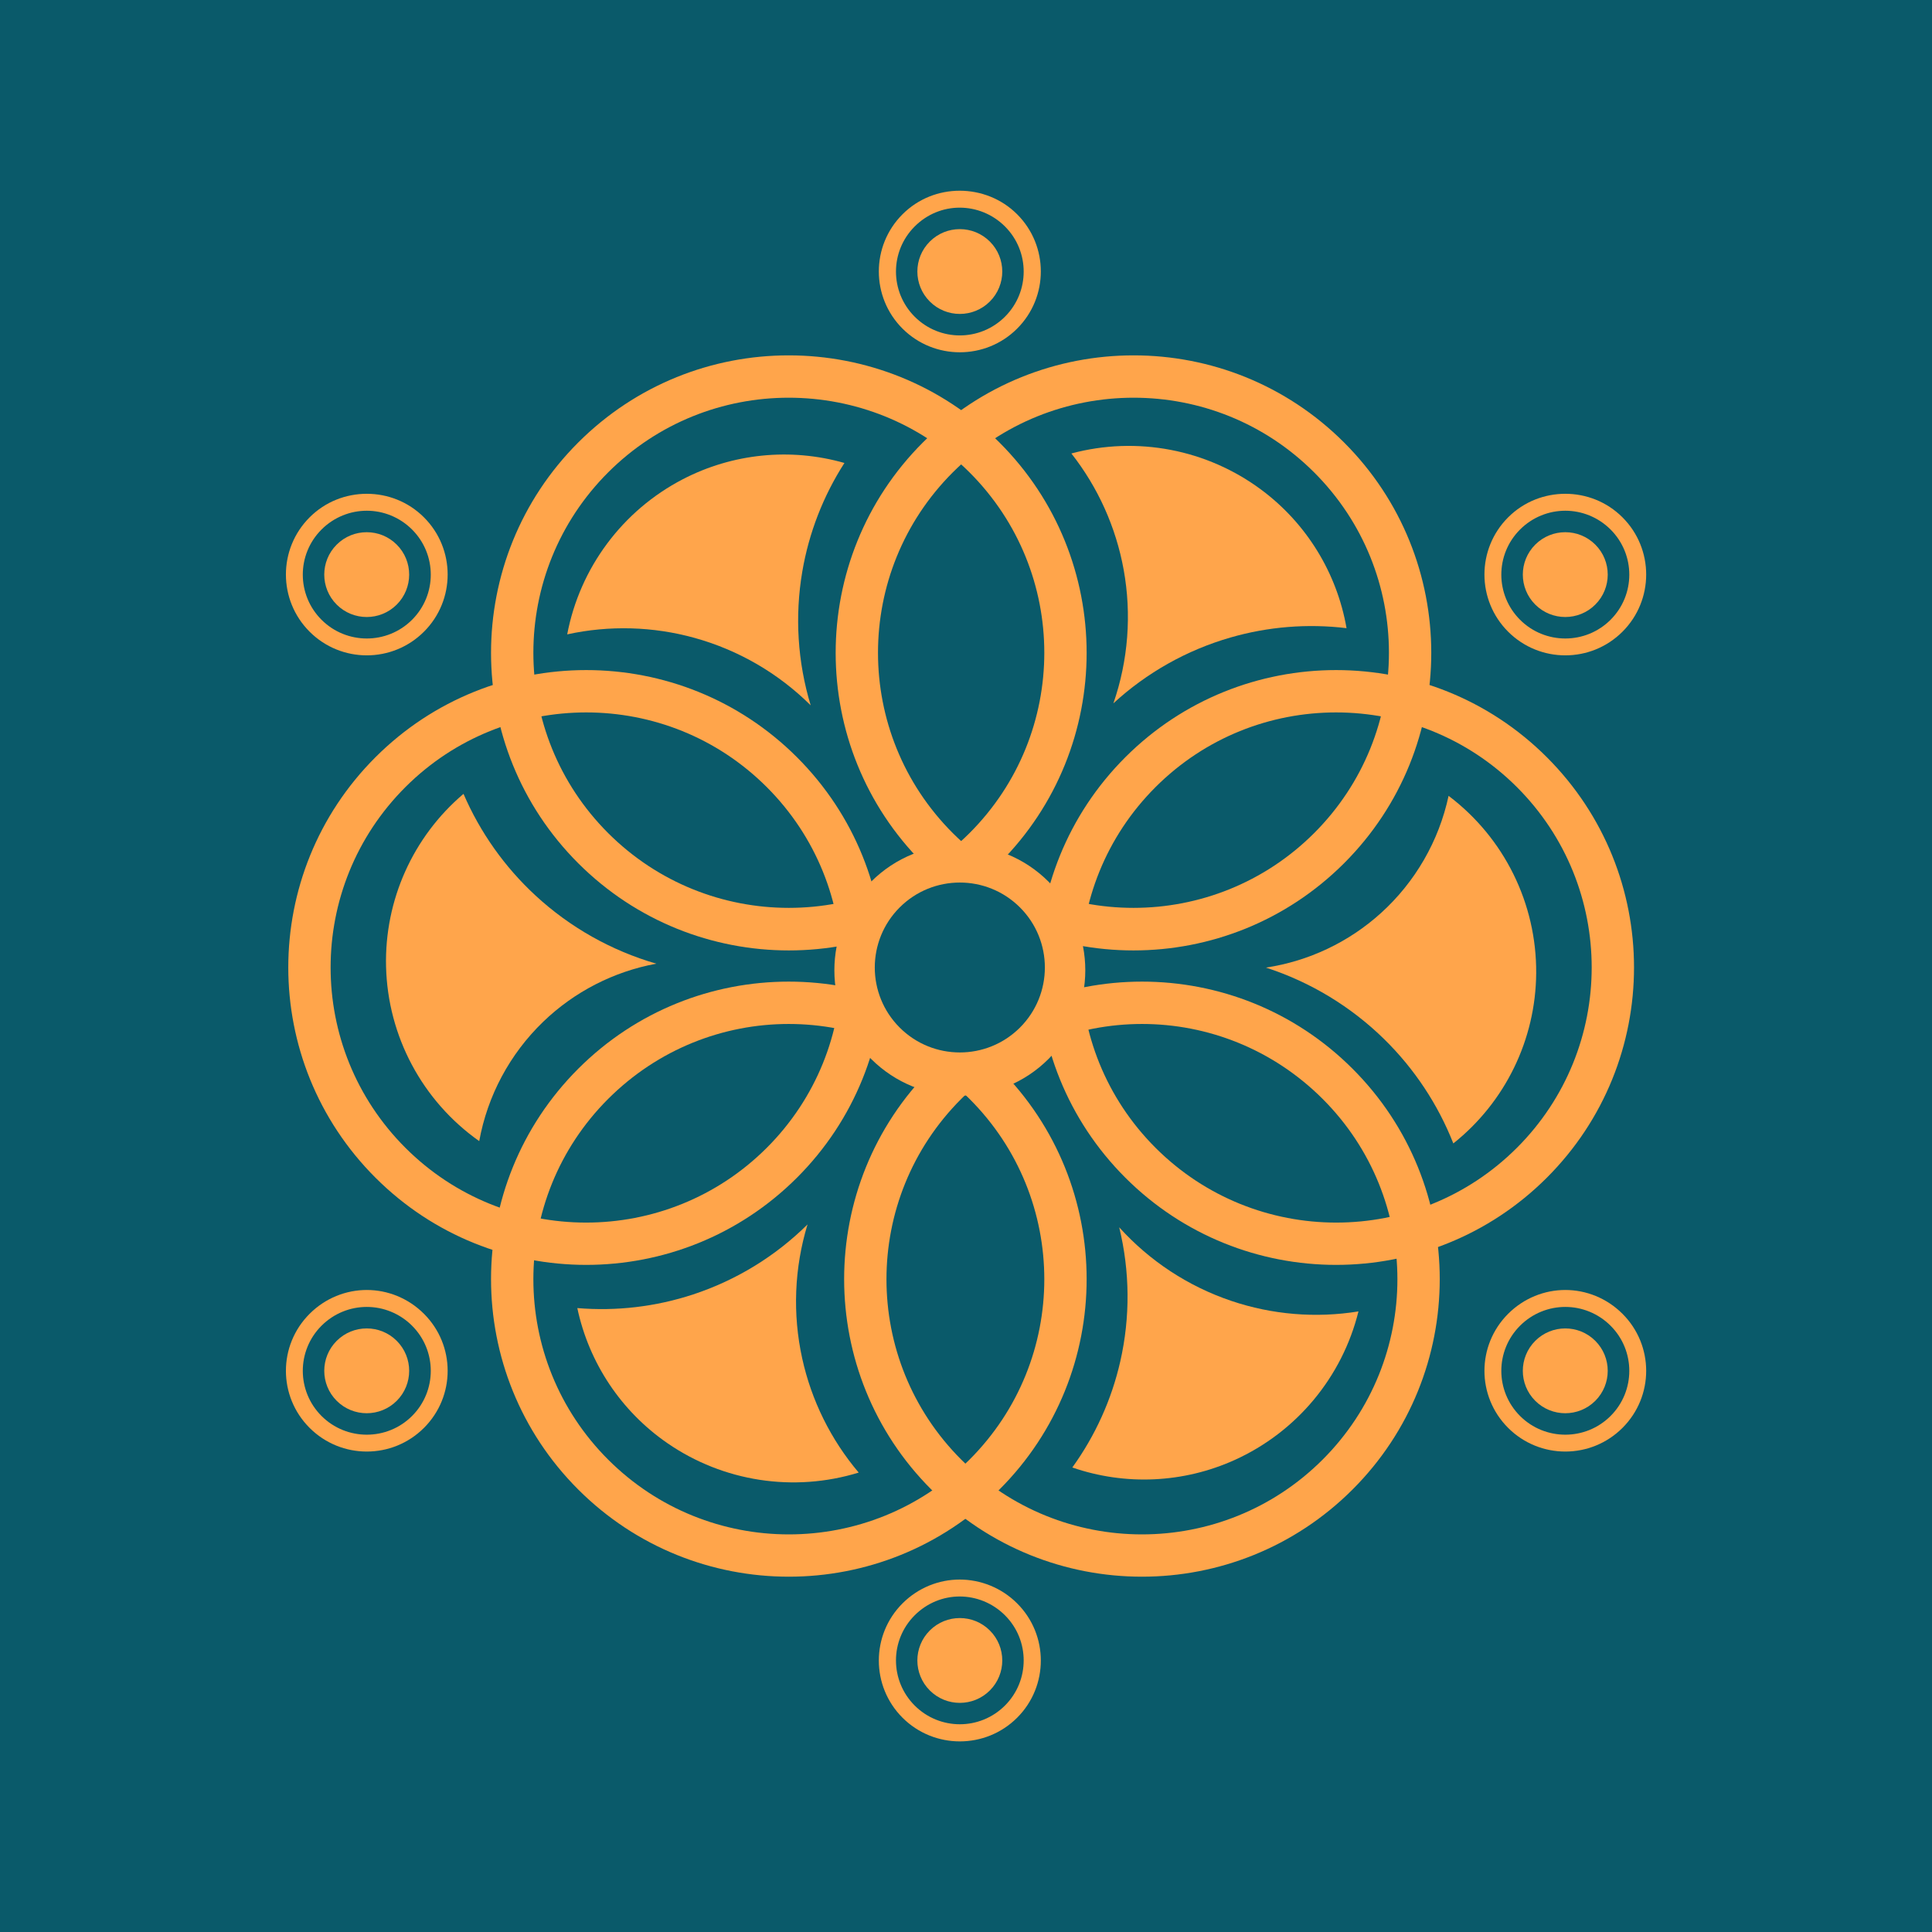
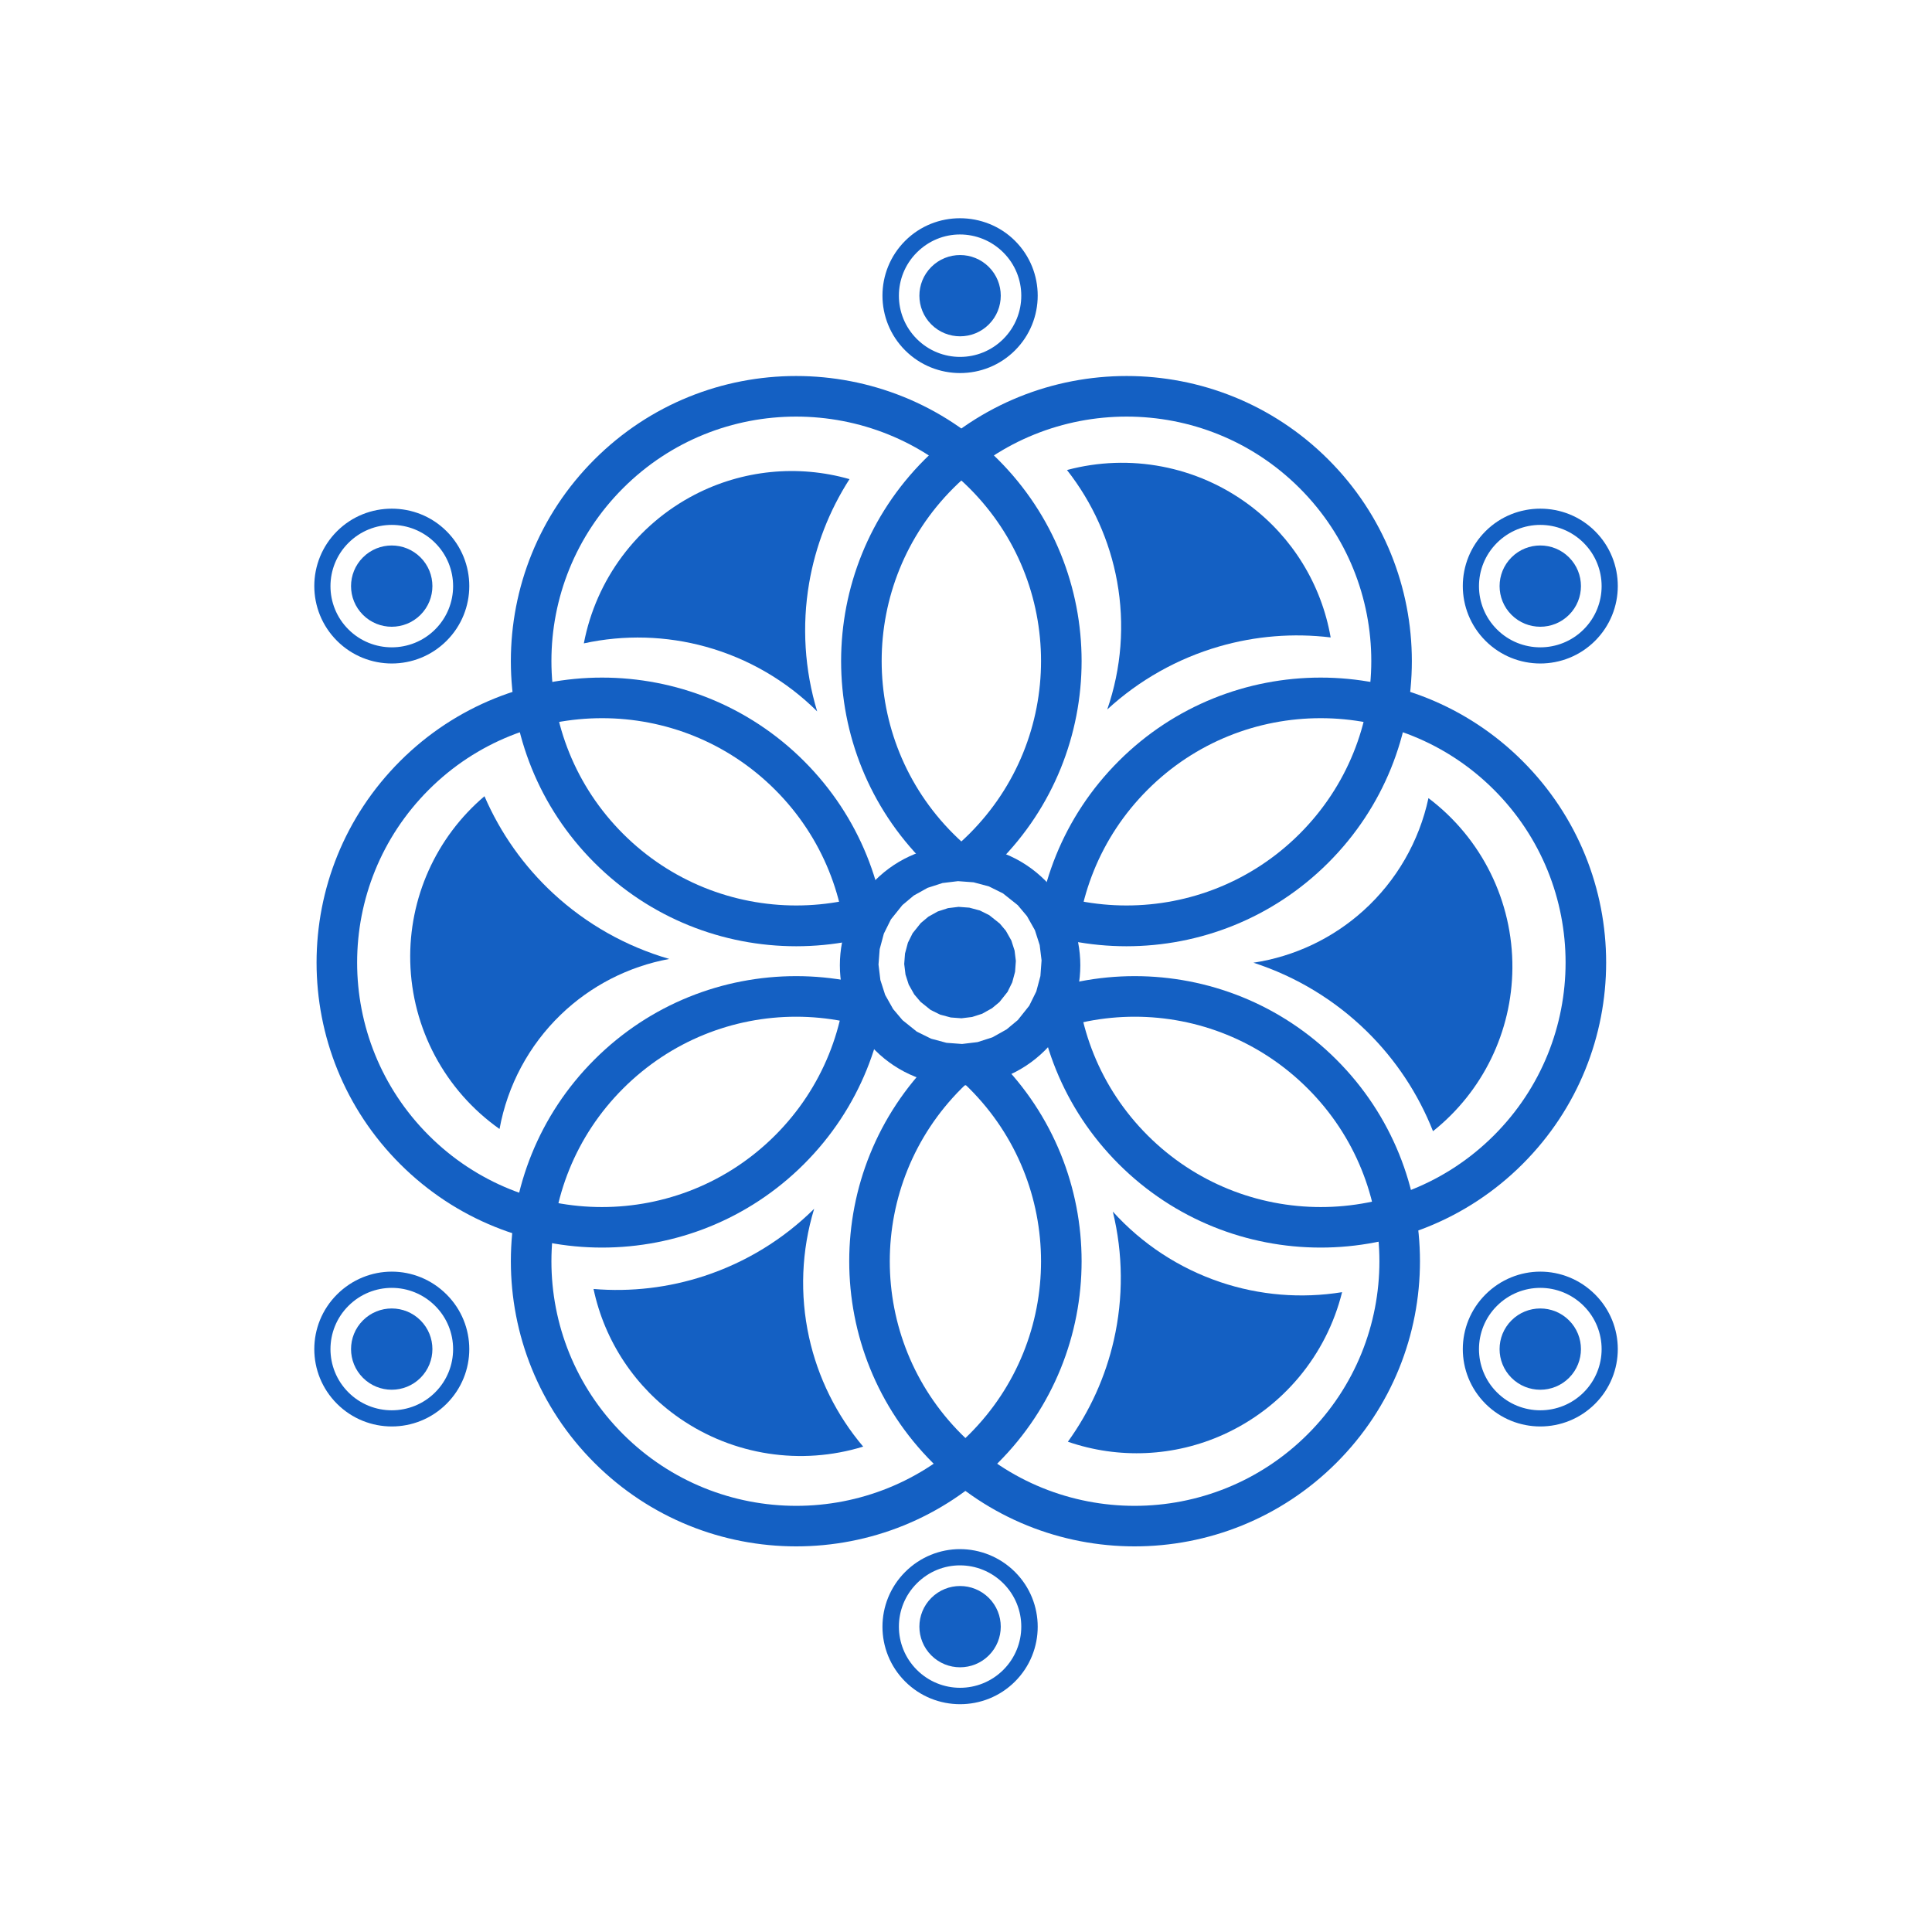
- <svg xmlns="http://www.w3.org/2000/svg" height="100%" stroke-miterlimit="10" style="fill-rule:nonzero;clip-rule:evenodd;stroke-linecap:round;stroke-linejoin:round;" version="1.1" viewBox="0 0 400 400" width="100%" xml:space="preserve">
-   <defs />
-   <clipPath id="ArtboardFrame">
-     <rect height="400" width="400" x="0" y="0" />
-   </clipPath>
-   <g clip-path="url(#ArtboardFrame)" id="Layer-1">
-     <g opacity="1">
-       <path d="M-1.77636e-14 400L400 400L400 4.79616e-14L-1.77636e-14 4.79616e-14L-1.77636e-14 400Z" fill="#0a5a6a" fill-rule="nonzero" opacity="1" stroke="none" />
-       <g opacity="1">
-         <path d="M192.505 337.574C189.072 341.001 189.071 346.561 192.505 349.991C195.937 353.418 201.501 353.42 204.936 349.991C208.367 346.561 208.369 341.003 204.936 337.574C201.503 334.145 195.938 334.143 192.505 337.574Z" fill="#ffa54b" fill-rule="nonzero" opacity="1" stroke="none" />
-         <path d="M198.695 327.03C194.41 327.03 190.128 328.695 186.858 331.962C180.317 338.497 180.316 349.102 186.858 355.637C193.399 362.169 204.046 362.17 210.587 355.637C217.128 349.102 217.129 338.497 210.587 331.962C207.317 328.696 202.98 327.03 198.695 327.03ZM198.695 330.537C202.083 330.538 205.48 331.846 208.066 334.428C213.236 339.593 213.235 347.951 208.066 353.116C202.895 358.281 194.55 358.281 189.379 353.116C184.209 347.951 184.21 339.593 189.379 334.428C191.965 331.846 195.307 330.537 198.695 330.537Z" fill="#ffa54b" fill-rule="nonzero" opacity="1" stroke="none" />
-       </g>
-       <g opacity="1">
-         <path d="M317.859 277.608C314.426 281.036 314.424 286.596 317.859 290.025C321.29 293.452 326.854 293.454 330.289 290.025C333.72 286.596 333.722 281.038 330.289 277.608C326.856 274.179 321.292 274.177 317.859 277.608Z" fill="#ffa54b" fill-rule="nonzero" opacity="1" stroke="none" />
-         <path d="M324.081 267.077C319.796 267.077 315.515 268.742 312.244 272.009C305.704 278.544 305.702 289.094 312.244 295.629C318.785 302.161 329.377 302.163 335.918 295.629C342.459 289.094 342.46 278.544 335.918 272.009C332.648 268.743 328.367 267.077 324.081 267.077ZM324.081 270.585C327.47 270.585 330.867 271.893 333.452 274.475C338.622 279.64 338.622 287.998 333.452 293.163C328.281 298.328 319.881 298.328 314.71 293.163C309.54 287.998 309.541 279.64 314.71 274.475C317.296 271.893 320.693 270.584 324.081 270.585Z" fill="#ffa54b" fill-rule="nonzero" opacity="1" stroke="none" />
-       </g>
-       <g opacity="1">
-         <path d="M198.695 39.486C194.41 39.486 190.128 41.096 186.858 44.363C180.317 50.898 180.316 61.503 186.858 68.038C193.399 74.57 204.046 74.571 210.587 68.038C217.128 61.503 217.129 50.898 210.587 44.363C207.317 41.097 202.98 39.486 198.695 39.486ZM198.695 42.993C202.083 42.993 205.48 44.302 208.066 46.884C213.236 52.049 213.235 60.407 208.066 65.572C202.895 70.737 194.55 70.736 189.379 65.572C184.209 60.407 184.21 52.049 189.379 46.884C191.965 44.301 195.307 42.993 198.695 42.993Z" fill="#ffa54b" fill-rule="nonzero" opacity="1" stroke="none" />
-         <path d="M192.506 50.01C189.073 53.439 189.071 58.997 192.506 62.426C195.937 65.853 201.503 65.855 204.936 62.426C208.367 58.999 208.369 53.439 204.936 50.01C201.503 46.583 195.939 46.581 192.506 50.01Z" fill="#ffa54b" fill-rule="nonzero" opacity="1" stroke="none" />
-       </g>
-       <g opacity="1">
-         <path d="M69.709 112.759C66.276 116.188 66.275 121.747 69.709 125.176C73.141 128.603 78.705 128.605 82.14 125.176C85.571 121.748 85.573 116.188 82.14 112.759C78.707 109.332 73.142 109.33 69.709 112.759Z" fill="#ffa54b" fill-rule="nonzero" opacity="1" stroke="none" />
-         <path d="M75.939 102.234C71.654 102.234 67.373 103.844 64.102 107.111C57.562 113.646 57.56 124.251 64.102 130.786C70.643 137.318 81.236 137.319 87.777 130.786C94.317 124.251 94.319 113.646 87.777 107.111C84.506 103.845 80.225 102.234 75.939 102.234ZM75.939 105.741C79.328 105.741 82.725 107.05 85.311 109.632C90.481 114.797 90.48 123.155 85.311 128.319C80.139 133.485 71.74 133.484 66.568 128.319C61.398 123.155 61.399 114.797 66.568 109.632C69.154 107.049 72.551 105.741 75.939 105.741Z" fill="#ffa54b" fill-rule="nonzero" opacity="1" stroke="none" />
-       </g>
-       <path d="M69.71 277.607C66.278 281.034 66.275 286.594 69.71 290.024C73.141 293.451 78.706 293.453 82.141 290.024C85.572 286.594 85.574 281.036 82.141 277.607C78.708 274.178 73.144 274.176 69.71 277.607Z" fill="#ffa54b" fill-rule="nonzero" opacity="1" stroke="none" />
-       <path d="M75.939 267.077C71.654 267.077 67.373 268.742 64.102 272.009C57.562 278.544 57.56 289.094 64.102 295.629C70.643 302.161 81.236 302.163 87.777 295.629C94.317 289.094 94.319 278.544 87.777 272.009C84.506 268.743 80.225 267.077 75.939 267.077ZM75.939 270.585C79.328 270.585 82.725 271.893 85.311 274.475C90.481 279.64 90.48 287.998 85.311 293.163C80.139 298.328 71.74 298.328 66.568 293.163C61.398 287.998 61.399 279.64 66.568 274.475C69.154 271.893 72.551 270.584 75.939 270.585Z" fill="#ffa54b" fill-rule="nonzero" opacity="1" stroke="none" />
-       <path d="M317.859 112.758C314.428 116.188 314.426 121.746 317.859 125.175C321.292 128.602 326.856 128.604 330.289 125.175C333.722 121.747 333.724 116.188 330.289 112.758C326.858 109.331 321.292 109.329 317.859 112.758Z" fill="#ffa54b" fill-rule="nonzero" opacity="1" stroke="none" />
-       <path d="M324.081 102.234C319.796 102.234 315.515 103.844 312.244 107.111C305.704 113.646 305.702 124.251 312.244 130.786C318.785 137.318 329.378 137.319 335.918 130.786C342.459 124.251 342.46 113.646 335.918 107.111C332.648 103.845 328.367 102.234 324.081 102.234ZM324.081 105.741C327.47 105.741 330.867 107.05 333.452 109.632C338.622 114.797 338.622 123.155 333.452 128.319C328.281 133.485 319.882 133.484 314.71 128.319C309.54 123.155 309.541 114.797 314.71 109.632C317.296 107.049 320.693 105.741 324.081 105.741Z" fill="#ffa54b" fill-rule="nonzero" opacity="1" stroke="none" />
-       <path d="M192.506 194.099C189.075 197.529 189.073 203.087 192.506 206.518C195.939 209.945 201.505 209.947 204.938 206.518C208.369 203.089 208.371 197.529 204.938 194.099C201.505 190.672 195.939 190.67 192.506 194.099Z" fill="#ffa54b" fill-rule="nonzero" opacity="1" stroke="none" />
-       <path d="M95.963 164.36C85.489 173.251 79.597 186.392 79.928 200.117C80.279 214.533 87.431 227.934 99.219 236.258C100.931 226.841 105.56 218.201 112.453 211.554C118.91 205.328 127.061 201.143 135.888 199.519C126.577 196.828 118.021 192.006 110.901 185.436C104.501 179.532 99.412 172.351 95.963 164.36Z" fill="#ffa54b" fill-rule="nonzero" opacity="1" stroke="none" />
-       <path d="M300.898 236.734C311.646 228.178 317.951 215.23 318.051 201.502C318.157 187.082 311.432 173.461 299.914 164.771C297.907 174.128 293.006 182.618 285.907 189.043C279.255 195.063 270.975 198.99 262.103 200.332C271.324 203.318 279.721 208.406 286.632 215.197C292.842 221.301 297.702 228.637 300.898 236.734Z" fill="#ffa54b" fill-rule="nonzero" opacity="1" stroke="none" />
-       <path d="M174.83 95.853C163.651 92.661 151.674 93.869 141.36 99.226C128.883 105.707 120.066 117.54 117.433 131.338C126.158 129.434 135.217 129.687 143.823 132.076C152.895 134.594 161.167 139.4 167.844 146.033C165.125 137.058 164.531 127.573 166.108 118.328C167.474 110.327 170.44 102.683 174.83 95.853Z" fill="#ffa54b" fill-rule="nonzero" opacity="1" stroke="none" />
-       <path d="M278.786 130.055C276.796 118.613 270.495 108.368 261.175 101.425C249.904 93.025 235.401 90.247 221.819 93.886C227.333 100.904 231.048 109.161 232.641 117.939C234.321 127.194 233.59 136.726 230.518 145.617C237.424 139.265 245.713 134.601 254.732 131.997C262.537 129.741 270.718 129.08 278.786 130.055Z" fill="#ffa54b" fill-rule="nonzero" opacity="1" stroke="none" />
-       <path d="M222.012 303.827C233 307.62 245.025 307.068 255.615 302.278C268.427 296.485 277.874 285.148 281.255 271.514C272.439 272.941 263.407 272.196 254.946 269.342C246.024 266.335 238.024 261.085 231.719 254.1C233.947 263.21 234.022 272.714 231.943 281.859C230.145 289.773 226.766 297.244 222.012 303.827Z" fill="#ffa54b" fill-rule="nonzero" opacity="1" stroke="none" />
-       <path d="M119.528 270.824C121.936 282.186 128.61 292.193 138.178 298.791C149.75 306.771 164.344 309.015 177.784 304.883C172.016 298.071 168 289.956 166.087 281.242C164.068 272.055 164.448 262.503 167.192 253.504C160.525 260.107 152.411 265.069 143.493 268.003C135.776 270.543 127.626 271.502 119.528 270.824Z" fill="#ffa54b" fill-rule="nonzero" opacity="1" stroke="none" />
-       <path d="M121.37 138.732C105.59 138.732 89.788 144.735 77.748 156.762C53.665 180.817 53.665 219.785 77.748 243.841C101.828 267.895 140.912 267.895 164.992 243.841C189.075 219.785 189.075 180.817 164.992 156.762C152.952 144.735 137.15 138.732 121.37 138.732ZM121.37 147.5C134.907 147.5 148.417 152.637 158.745 162.954C179.398 183.585 179.398 217.018 158.745 237.649C138.088 258.282 104.597 258.282 83.941 237.649C63.287 217.018 63.287 183.585 83.941 162.954C94.269 152.637 107.833 147.5 121.37 147.5Z" fill="#ffa54b" fill-rule="nonzero" opacity="1" stroke="none" />
-       <path d="M276.623 138.732C260.843 138.732 245.041 144.735 233.001 156.762C208.918 180.817 208.918 219.785 233.001 243.841C257.081 267.895 296.165 267.895 320.245 243.841C344.328 219.785 344.328 180.817 320.245 156.762C308.205 144.735 292.403 138.732 276.623 138.732ZM276.623 147.5C290.16 147.5 303.724 152.637 314.053 162.954C334.706 183.585 334.706 217.018 314.053 237.649C293.396 258.282 259.905 258.282 239.248 237.649C218.595 217.018 218.595 183.585 239.248 162.954C249.576 152.637 263.086 147.5 276.623 147.5Z" fill="#ffa54b" fill-rule="nonzero" opacity="1" stroke="none" />
-       <path d="M234.7 73.573C218.92 73.573 203.118 79.576 191.078 91.602C166.995 115.658 166.995 154.681 191.078 178.737C215.157 202.79 254.187 202.79 278.267 178.737C302.35 154.681 302.35 115.658 278.267 91.602C266.227 79.576 250.479 73.573 234.7 73.573ZM234.7 82.341C248.237 82.341 261.746 87.478 272.074 97.795C292.728 118.426 292.728 151.859 272.074 172.49C251.418 193.123 217.927 193.123 197.27 172.49C176.617 151.859 176.617 118.426 197.27 97.795C207.598 87.478 221.163 82.341 234.7 82.341Z" fill="#ffa54b" fill-rule="nonzero" opacity="1" stroke="none" />
-       <path d="M163.293 73.573C147.514 73.573 131.766 79.576 119.726 91.602C95.643 115.658 95.643 154.681 119.726 178.737C143.806 202.79 182.836 202.79 206.915 178.737C230.998 154.681 230.998 115.658 206.915 91.602C194.875 79.576 179.073 73.573 163.293 73.573ZM163.293 82.341C176.831 82.341 190.395 87.478 200.723 97.795C221.376 118.426 221.376 151.859 200.723 172.49C180.066 193.123 146.575 193.123 125.919 172.49C105.265 151.859 105.265 118.426 125.919 97.795C136.247 87.478 149.756 82.341 163.293 82.341Z" fill="#ffa54b" fill-rule="nonzero" opacity="1" stroke="none" />
-       <path d="M236.453 203.233C220.674 203.233 204.871 209.236 192.831 221.263C168.749 245.319 168.749 284.342 192.831 308.398C216.911 332.451 255.941 332.451 280.021 308.398C304.103 284.342 304.103 245.319 280.021 221.263C267.981 209.236 252.233 203.233 236.453 203.233ZM236.453 212.002C249.991 212.002 263.5 217.194 273.828 227.51C294.482 248.141 294.482 281.574 273.828 302.205C253.172 322.839 219.68 322.839 199.024 302.205C178.37 281.574 178.37 248.141 199.024 227.51C209.352 217.194 222.916 212.002 236.453 212.002Z" fill="#ffa54b" fill-rule="nonzero" opacity="1" stroke="none" />
-       <path d="M163.293 203.233C147.514 203.233 131.766 209.236 119.726 221.263C95.643 245.319 95.643 284.342 119.726 308.398C143.806 332.451 182.836 332.451 206.915 308.398C230.998 284.342 230.998 245.319 206.915 221.263C194.875 209.236 179.073 203.233 163.293 203.233ZM163.293 212.002C176.831 212.002 190.395 217.194 200.723 227.51C221.376 248.141 221.376 281.574 200.723 302.205C180.066 322.839 146.575 322.839 125.919 302.205C105.265 281.574 105.265 248.141 125.919 227.51C136.247 217.194 149.756 212.002 163.293 212.002Z" fill="#ffa54b" fill-rule="nonzero" opacity="1" stroke="none" />
-       <path d="M180.354 182.542C170.215 192.676 170.21 209.1 180.354 219.24C190.499 229.367 206.947 229.373 217.092 219.24C227.231 209.106 227.237 192.676 217.092 182.542C206.947 172.415 190.499 172.409 180.354 182.542Z" fill="#ffa54b" fill-rule="nonzero" opacity="1" stroke="none" />
-       <path d="M186.271 187.872C179.398 194.741 179.394 205.875 186.271 212.748C193.147 219.613 204.297 219.617 211.174 212.748C218.047 205.878 218.05 194.741 211.174 187.872C204.297 181.007 193.147 181.003 186.271 187.872Z" fill="#0a5a6a" fill-rule="nonzero" opacity="1" stroke="none" />
-     </g>
+ <svg xmlns="http://www.w3.org/2000/svg" width="400" height="400" viewBox="0 0 400 400">
+   <g id="Group-copy">
+     <path id="Path" fill="#ffffff" stroke="none" d="M -137.68 400 L 537.68 400 L 537.68 -2 L -137.68 -2 L -137.68 400 Z" />
+     <path id="path1" fill="#1460c3" stroke="none" d="M 192.818 330.833 C 189.528 334.117 189.526 339.446 192.818 342.731 C 196.105 346.016 201.437 346.018 204.73 342.731 C 208.018 339.446 208.02 334.12 204.73 330.833 C 201.439 327.548 196.109 327.544 192.818 330.833 Z" />
+     <path id="path2" fill="#1460c3" stroke="none" d="M 198.749 320.73 C 194.643 320.728 190.54 322.325 187.406 325.456 C 181.139 331.717 181.137 341.881 187.406 348.142 C 193.674 354.402 203.878 354.403 210.146 348.142 C 216.412 341.881 216.414 331.717 210.146 325.456 C 207.012 322.327 202.856 320.73 198.749 320.73 Z M 198.749 324.091 C 201.997 324.091 205.252 325.345 207.729 327.818 C 212.683 332.767 212.683 340.776 207.729 345.725 C 202.773 350.676 194.778 350.676 189.822 345.725 C 184.868 340.778 184.868 332.767 189.822 327.818 C 192.299 325.343 195.502 324.089 198.749 324.091 Z" />
+     <path id="path3" fill="#1460c3" stroke="none" d="M 312.94 273.369 C 309.65 276.655 309.648 281.982 312.94 285.269 C 316.229 288.552 321.559 288.554 324.851 285.269 C 328.14 281.982 328.142 276.656 324.851 273.369 C 321.563 270.084 316.231 270.082 312.94 273.369 Z" />
+     <path id="path4" fill="#1460c3" stroke="none" d="M 318.903 263.278 C 314.797 263.278 310.693 264.875 307.559 268.004 C 301.293 274.267 301.291 284.376 307.559 290.638 C 313.828 296.898 323.979 296.899 330.246 290.638 C 336.514 284.376 336.516 274.267 330.246 268.004 C 327.113 264.875 323.01 263.278 318.903 263.278 Z M 318.903 266.639 C 322.151 266.639 325.406 267.893 327.883 270.368 C 332.837 275.317 332.837 283.326 327.883 288.275 C 322.927 293.226 314.879 293.224 309.924 288.275 C 304.968 283.326 304.97 275.317 309.924 270.368 C 312.401 267.893 315.656 266.639 318.903 266.639 Z" />
+     <path id="path5" fill="#1460c3" stroke="none" d="M 198.749 45.184 C 194.643 45.184 190.54 46.727 187.406 49.858 C 181.139 56.12 181.137 66.282 187.406 72.544 C 193.674 78.804 203.878 78.805 210.146 72.544 C 216.412 66.282 216.414 56.12 210.146 49.858 C 207.012 46.728 202.856 45.184 198.749 45.184 Z M 198.749 48.545 C 201.997 48.545 205.252 49.799 207.729 52.274 C 212.683 57.223 212.683 65.232 207.729 70.181 C 202.773 75.131 194.778 75.13 189.822 70.181 C 184.868 65.232 184.868 57.223 189.822 52.274 C 192.299 49.799 195.502 48.545 198.749 48.545 Z" />
+     <path id="path6" fill="#1460c3" stroke="none" d="M 192.818 55.269 C 189.528 58.555 189.526 63.881 192.818 67.167 C 196.107 70.451 201.441 70.453 204.73 67.167 C 208.018 63.883 208.02 58.555 204.73 55.269 C 201.441 51.984 196.109 51.983 192.818 55.269 Z" />
+     <path id="path7" fill="#1460c3" stroke="none" d="M 75.147 115.4 C 71.856 118.686 71.855 124.012 75.147 127.298 C 78.434 130.582 83.766 130.584 87.058 127.298 C 90.346 124.014 90.348 118.686 87.058 115.4 C 83.767 112.116 78.437 112.114 75.147 115.4 Z" />
+     <path id="path8" fill="#1460c3" stroke="none" d="M 81.116 105.314 C 77.01 105.313 72.906 106.857 69.772 109.987 C 63.506 116.249 63.504 126.412 69.772 132.674 C 76.041 138.934 86.192 138.935 92.459 132.674 C 98.727 126.412 98.729 116.249 92.459 109.987 C 89.326 106.858 85.223 105.314 81.116 105.314 Z M 81.116 108.675 C 84.364 108.675 87.619 109.929 90.096 112.403 C 95.05 117.352 95.05 125.362 90.096 130.311 C 85.14 135.261 77.093 135.26 72.137 130.311 C 67.181 125.362 67.183 117.352 72.137 112.403 C 74.614 109.928 77.869 108.674 81.116 108.675 Z" />
+     <path id="path9" fill="#1460c3" stroke="none" d="M 75.148 273.369 C 71.858 276.653 71.856 281.98 75.148 285.267 C 78.435 288.551 83.767 288.552 87.059 285.267 C 90.346 281.98 90.348 276.655 87.059 273.369 C 83.769 270.082 78.437 270.081 75.148 273.369 Z" />
+     <path id="path10" fill="#1460c3" stroke="none" d="M 81.116 263.278 C 77.01 263.278 72.906 264.875 69.772 268.004 C 63.506 274.267 63.504 284.376 69.772 290.638 C 76.041 296.898 86.192 296.899 92.459 290.638 C 98.727 284.376 98.729 274.267 92.459 268.004 C 89.326 264.875 85.223 263.278 81.116 263.278 Z M 81.116 266.639 C 84.364 266.639 87.619 267.893 90.096 270.368 C 95.05 275.317 95.05 283.326 90.096 288.275 C 85.14 293.226 77.093 293.224 72.137 288.275 C 67.181 283.326 67.183 275.317 72.137 270.368 C 74.614 267.893 77.869 266.639 81.116 266.639 Z" />
+     <path id="path11" fill="#1460c3" stroke="none" d="M 312.94 115.399 C 309.653 118.685 309.652 124.011 312.94 127.297 C 316.231 130.581 321.563 130.583 324.851 127.297 C 328.142 124.013 328.143 118.685 324.851 115.399 C 321.564 112.115 316.231 112.113 312.94 115.399 Z" />
+     <path id="path12" fill="#1460c3" stroke="none" d="M 318.903 105.314 C 314.797 105.313 310.693 106.857 307.559 109.987 C 301.293 116.249 301.291 126.412 307.559 132.674 C 313.828 138.934 323.979 138.935 330.246 132.674 C 336.514 126.412 336.516 116.249 330.246 109.987 C 327.113 106.858 323.01 105.314 318.903 105.314 Z M 318.903 108.675 C 322.151 108.675 325.406 109.929 327.883 112.403 C 332.837 117.352 332.837 125.362 327.883 130.311 C 322.927 135.261 314.879 135.26 309.924 130.311 C 304.968 125.362 304.97 117.352 309.924 112.403 C 312.401 109.928 315.656 108.674 318.903 108.675 Z" />
+     <path id="path13" fill="#1460c3" stroke="none" d="M 192.818 193.345 C 189.531 196.632 189.53 201.958 192.818 205.246 C 196.109 208.53 201.443 208.532 204.733 205.246 C 208.02 201.959 208.022 196.632 204.733 193.345 C 201.443 190.062 196.109 190.06 192.818 193.345 Z" />
+     <path id="path14" fill="#1460c3" stroke="none" d="M 100.305 164.848 C 90.267 173.368 84.621 185.96 84.939 199.111 C 85.275 212.926 92.128 225.768 103.424 233.745 C 105.066 224.721 109.5 216.442 116.106 210.073 C 122.294 204.105 130.105 200.096 138.564 198.54 C 129.641 195.96 121.442 191.339 114.619 185.044 C 108.487 179.386 103.609 172.506 100.305 164.848 Z" />
+     <path id="path15" fill="#1460c3" stroke="none" d="M 296.688 234.201 C 306.988 226.002 313.029 213.595 313.125 200.438 C 313.228 186.62 306.783 173.569 295.746 165.241 C 293.821 174.208 289.125 182.343 282.322 188.5 C 275.948 194.269 268.013 198.032 259.511 199.319 C 268.347 202.179 276.395 207.056 283.016 213.563 C 288.968 219.411 293.625 226.442 296.688 234.201 Z" />
+     <path id="path16" fill="#1460c3" stroke="none" d="M 175.881 99.199 C 165.168 96.14 153.69 97.298 143.807 102.432 C 131.851 108.642 123.401 119.981 120.879 133.203 C 129.239 131.379 137.921 131.621 146.167 133.91 C 154.861 136.323 162.788 140.929 169.186 147.285 C 166.579 138.684 166.011 129.596 167.522 120.736 C 168.831 113.069 171.673 105.744 175.881 99.199 Z" />
+     <path id="path17" fill="#1460c3" stroke="none" d="M 275.498 131.973 C 273.59 121.009 267.552 111.192 258.622 104.538 C 247.822 96.489 233.924 93.827 220.909 97.314 C 226.193 104.04 229.752 111.952 231.279 120.363 C 232.889 129.232 232.188 138.366 229.244 146.887 C 235.862 140.8 243.806 136.33 252.448 133.834 C 259.928 131.673 267.767 131.039 275.498 131.973 Z" />
+     <path id="path18" fill="#1460c3" stroke="none" d="M 221.094 298.494 C 231.622 302.129 243.147 301.6 253.295 297.01 C 265.571 291.46 274.624 280.594 277.864 267.53 C 269.416 268.898 260.762 268.183 252.653 265.449 C 244.103 262.567 236.437 257.536 230.395 250.843 C 232.53 259.573 232.602 268.679 230.611 277.443 C 228.888 285.027 225.65 292.186 221.094 298.494 Z" />
+     <path id="path19" fill="#1460c3" stroke="none" d="M 122.885 266.868 C 125.194 277.757 131.589 287.346 140.757 293.669 C 151.847 301.316 165.832 303.467 178.711 299.506 C 173.184 292.979 169.335 285.202 167.502 276.853 C 165.568 268.047 165.931 258.895 168.561 250.271 C 162.172 256.598 154.398 261.354 145.851 264.165 C 138.457 266.599 130.646 267.518 122.885 266.868 Z" />
+     <path id="path20" fill="#1460c3" stroke="none" d="M 124.652 140.288 C 109.531 140.288 94.386 146.041 82.85 157.566 C 59.772 180.617 59.772 217.959 82.85 241.012 C 105.924 264.061 143.377 264.061 166.453 241.012 C 189.531 217.959 189.531 180.617 166.453 157.566 C 154.915 146.041 139.773 140.288 124.652 140.288 Z M 124.652 148.691 C 137.623 148.691 150.57 153.614 160.466 163.5 C 180.258 183.271 180.258 215.307 160.466 235.078 C 140.672 254.851 108.578 254.851 88.784 235.078 C 68.991 215.307 68.991 183.271 88.784 163.5 C 98.682 153.614 111.678 148.691 124.652 148.691 Z" />
+     <path id="path21" fill="#1460c3" stroke="none" d="M 273.426 140.288 C 258.305 140.288 243.162 146.041 231.624 157.566 C 208.546 180.617 208.546 217.959 231.624 241.012 C 254.698 264.061 292.153 264.061 315.227 241.012 C 338.305 217.959 338.305 180.617 315.227 157.566 C 303.689 146.041 288.546 140.288 273.426 140.288 Z M 273.426 148.691 C 286.397 148.691 299.396 153.614 309.294 163.5 C 329.085 183.271 329.085 215.307 309.294 235.078 C 289.499 254.851 257.406 254.851 237.611 235.078 C 217.819 215.307 217.819 183.271 237.611 163.5 C 247.508 153.614 260.454 148.691 273.426 148.691 Z" />
+     <path id="path22" fill="#1460c3" stroke="none" d="M 233.252 77.848 C 218.131 77.848 202.987 83.601 191.45 95.126 C 168.372 118.178 168.372 155.572 191.45 178.624 C 214.525 201.674 251.926 201.674 275.002 178.624 C 298.078 155.572 298.078 118.178 275.002 95.126 C 263.464 83.601 248.373 77.848 233.252 77.848 Z M 233.252 86.251 C 246.224 86.251 259.17 91.174 269.066 101.06 C 288.859 120.83 288.859 152.868 269.066 172.637 C 249.272 192.411 217.178 192.411 197.384 172.637 C 177.592 152.868 177.592 120.83 197.384 101.06 C 207.282 91.174 220.279 86.251 233.252 86.251 Z" />
+     <path id="path23" fill="#1460c3" stroke="none" d="M 164.825 77.848 C 149.704 77.848 134.613 83.601 123.075 95.126 C 99.997 118.178 99.997 155.572 123.075 178.624 C 146.15 201.674 183.552 201.674 206.627 178.624 C 229.705 155.572 229.705 118.178 206.627 95.126 C 195.089 83.601 179.946 77.848 164.825 77.848 Z M 164.825 86.251 C 177.797 86.251 190.795 91.174 200.693 101.06 C 220.484 120.83 220.484 152.868 200.693 172.637 C 180.899 192.411 148.805 192.411 129.009 172.637 C 109.218 152.868 109.218 120.83 129.009 101.06 C 138.907 91.174 151.853 86.251 164.825 86.251 Z" />
+     <path id="path24" fill="#1460c3" stroke="none" d="M 234.933 202.099 C 219.812 202.099 204.667 207.851 193.131 219.376 C 170.053 242.428 170.053 279.822 193.131 302.873 C 216.205 325.924 253.606 325.924 276.682 302.873 C 299.759 279.822 299.759 242.428 276.682 219.376 C 265.144 207.851 250.054 202.099 234.933 202.099 Z M 234.933 210.501 C 247.904 210.501 260.851 215.475 270.747 225.363 C 290.54 245.132 290.54 277.171 270.747 296.94 C 250.953 316.712 218.859 316.712 199.065 296.94 C 179.272 277.171 179.272 245.132 199.065 225.363 C 208.963 215.475 221.959 210.501 234.933 210.501 Z" />
+     <path id="path25" fill="#1460c3" stroke="none" d="M 164.825 202.099 C 149.704 202.099 134.613 207.851 123.075 219.376 C 99.997 242.428 99.997 279.822 123.075 302.873 C 146.15 325.924 183.552 325.924 206.627 302.873 C 229.705 279.822 229.705 242.428 206.627 219.376 C 195.089 207.851 179.946 202.099 164.825 202.099 Z M 164.825 210.501 C 177.797 210.501 190.795 215.475 200.693 225.363 C 220.484 245.132 220.484 277.171 200.693 296.94 C 180.899 316.712 148.805 316.712 129.009 296.94 C 109.218 277.171 109.218 245.132 129.009 225.363 C 138.907 215.475 151.853 210.501 164.825 210.501 Z" />
+     <path id="path26" fill="#1460c3" stroke="none" d="M 181.174 182.271 C 171.458 191.982 171.453 207.72 181.174 217.436 C 190.896 227.141 206.657 227.148 216.379 217.436 C 226.095 207.727 226.1 191.982 216.379 182.271 C 206.657 172.566 190.896 172.561 181.174 182.271 Z" />
+     <path id="path27" fill="#1460c3" stroke="#ffffff" stroke-width="5.298" stroke-linecap="round" d="M 201.125 185.297 L 203.812 186.016 L 206.234 187.219 L 208.859 189.312 L 210.438 191.188 L 211.828 193.656 L 212.656 196.234 L 212.984 198.891 L 212.781 201.641 L 212.062 204.328 L 210.844 206.797 L 208.828 209.328 L 206.891 210.938 L 204.406 212.328 L 201.828 213.156 L 199.125 213.484 L 196.406 213.281 L 193.719 212.562 L 191.25 211.344 L 188.719 209.312 L 187.094 207.391 L 185.703 204.922 L 184.875 202.344 L 184.547 199.641 L 184.75 196.969 L 185.484 194.234 L 186.703 191.781 L 188.734 189.25 L 190.688 187.609 L 193.094 186.266 L 195.703 185.422 L 198.406 185.094 Z" />
  </g>
</svg>
